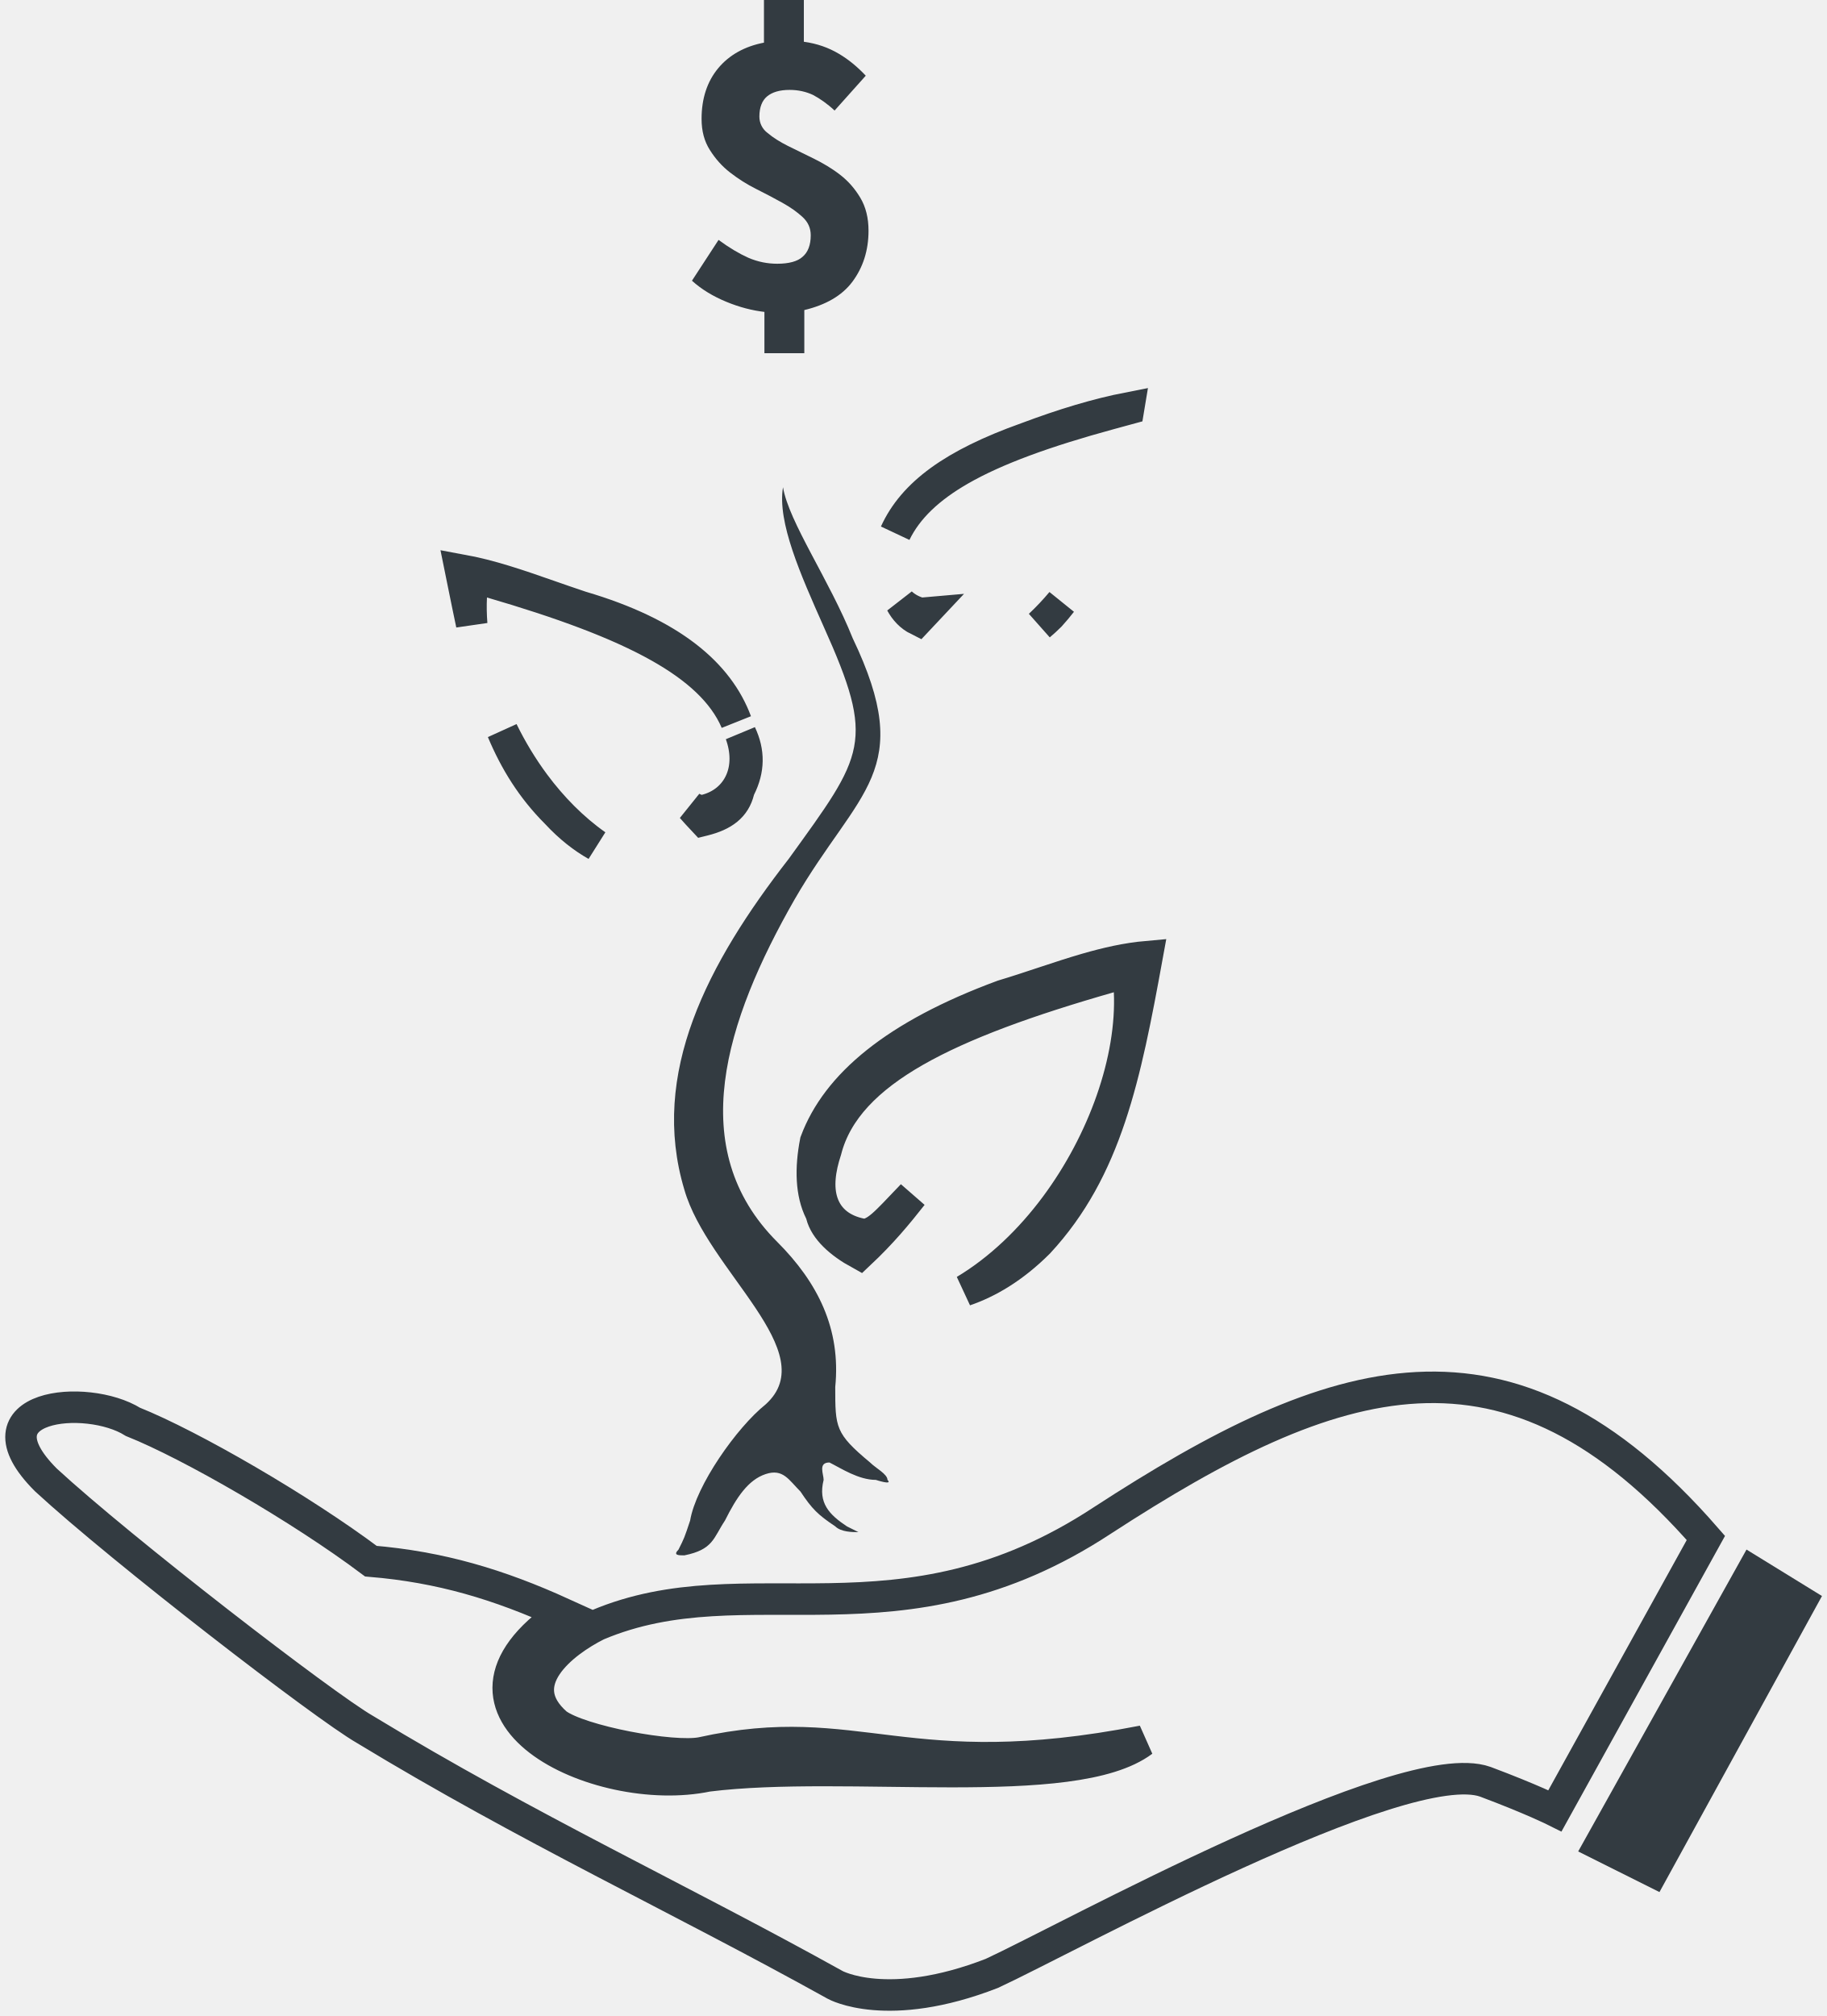
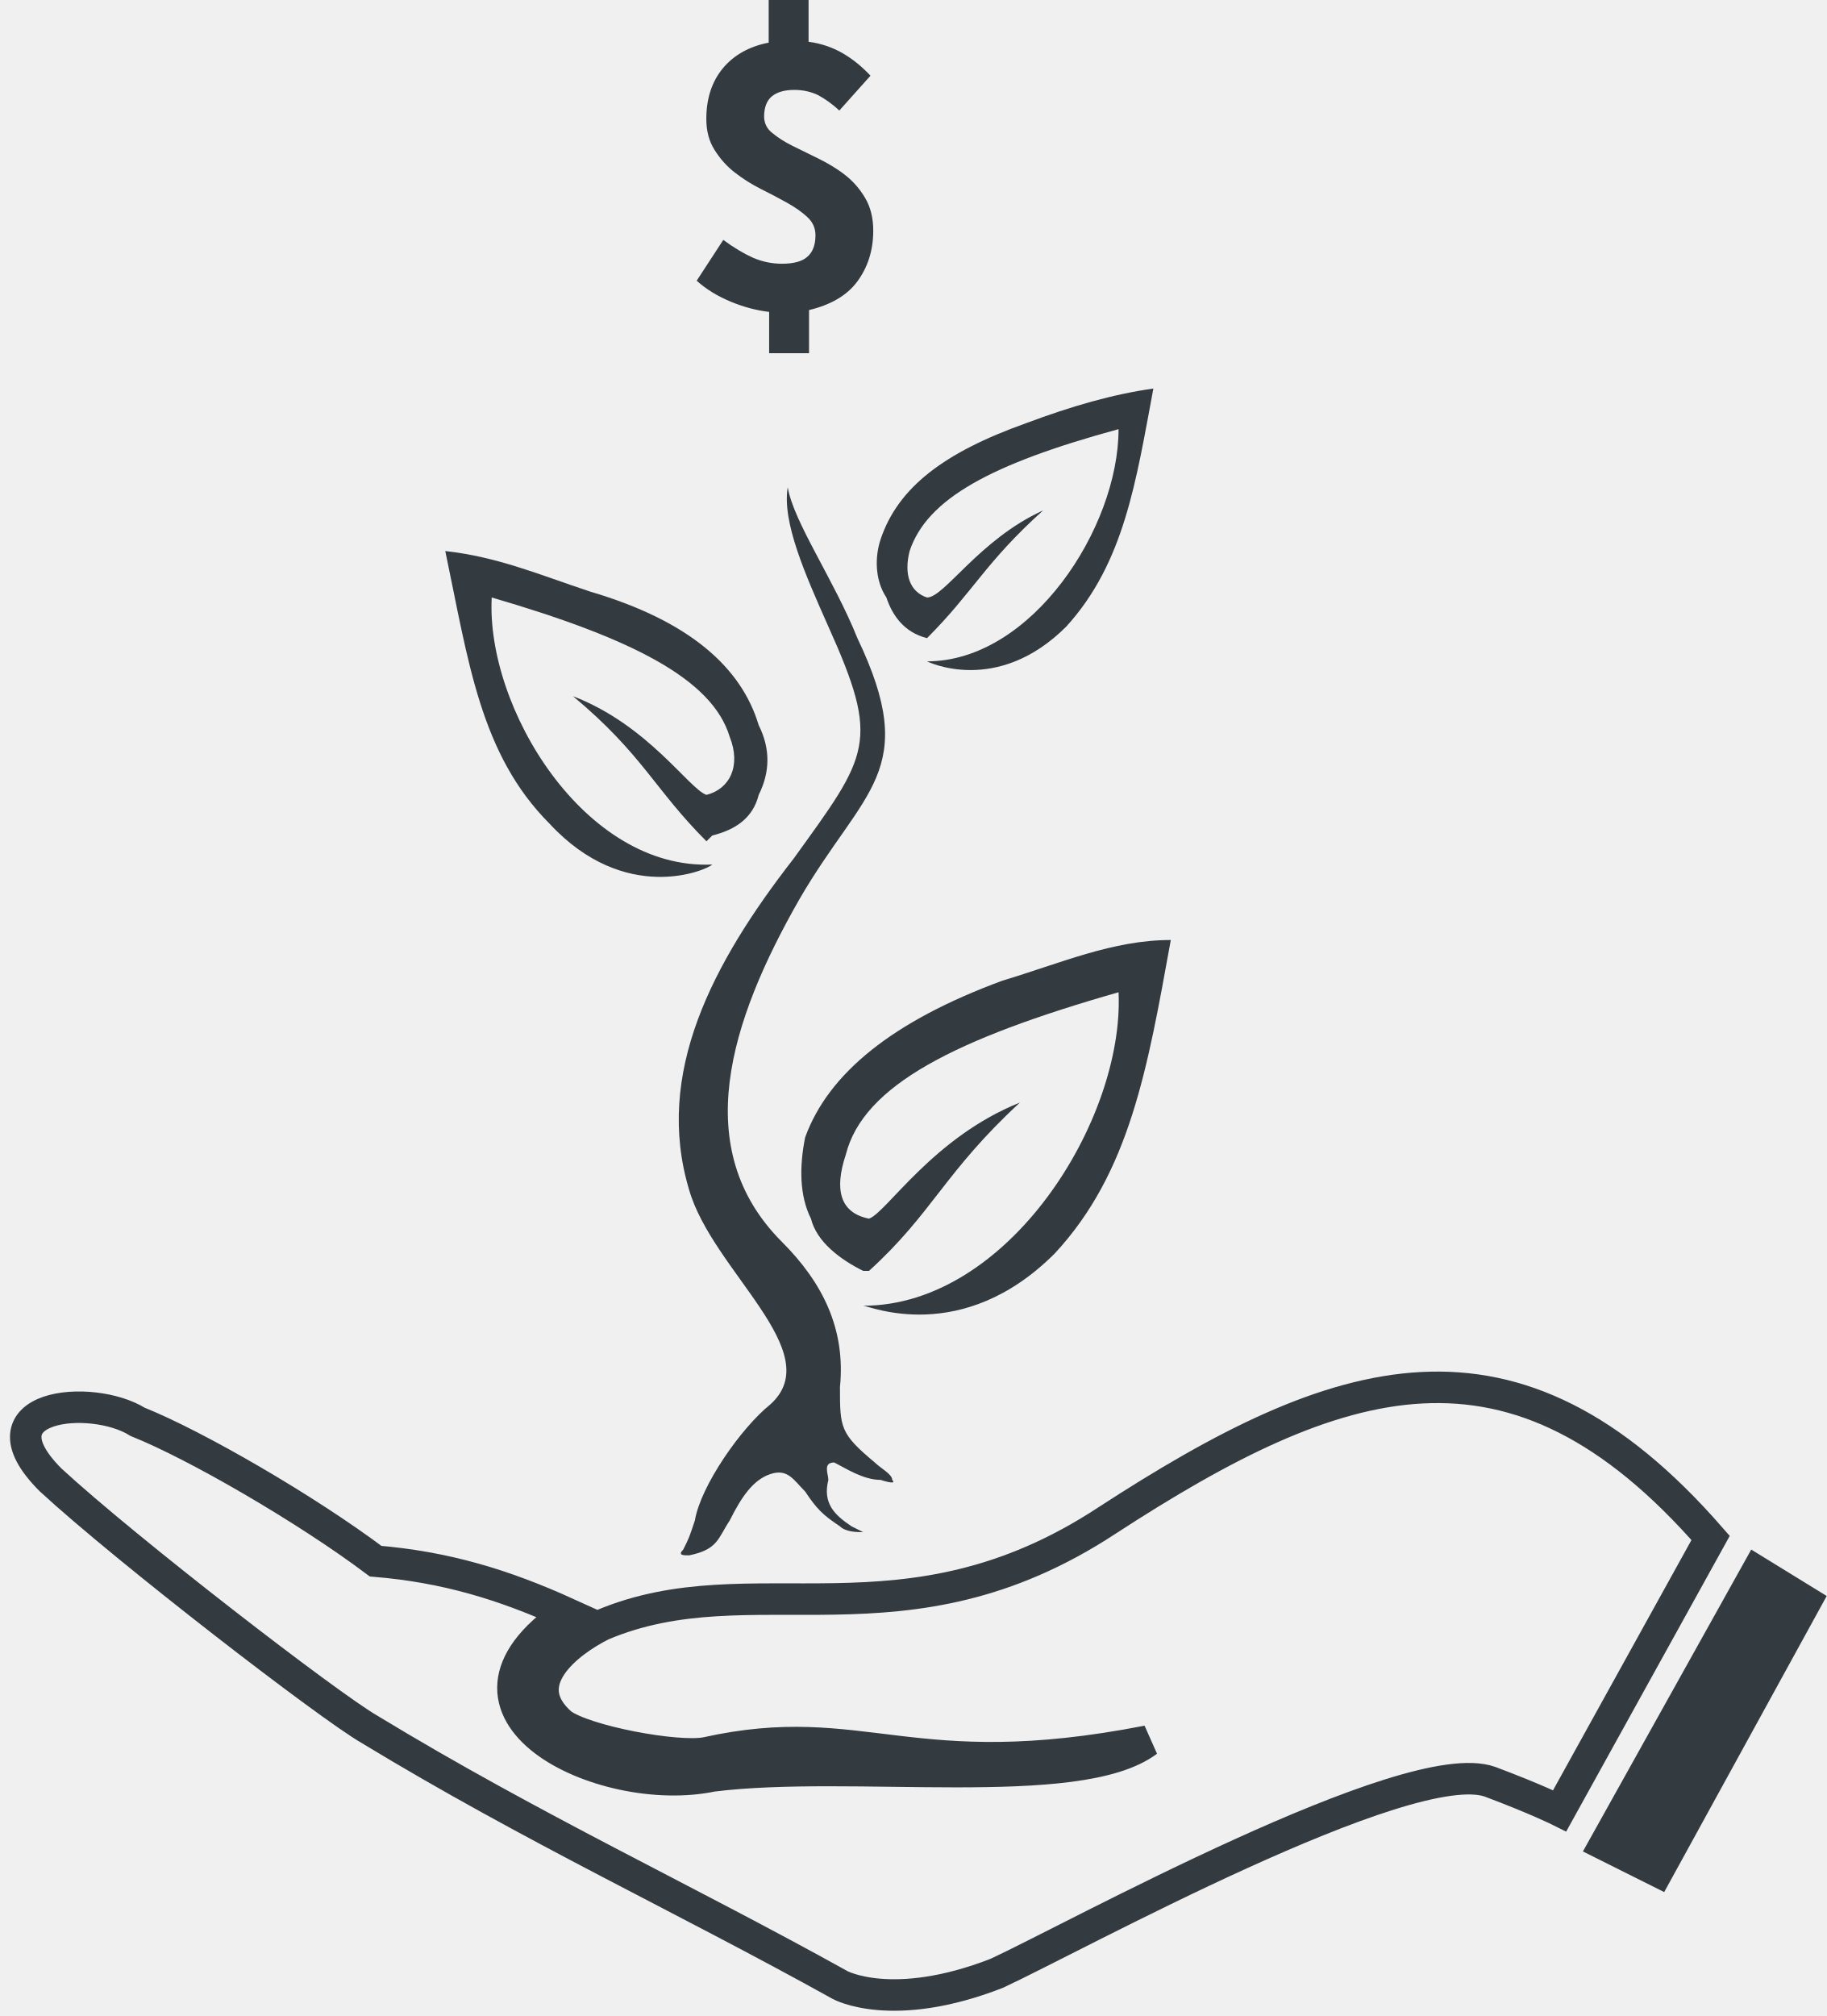
<svg xmlns="http://www.w3.org/2000/svg" width="87" height="96" viewBox="0 0 87 96" fill="none">
-   <path d="M39.749 5.264C39.399 4.936 39.05 4.696 38.722 4.521C38.395 4.368 38.023 4.281 37.608 4.281C37.128 4.281 36.778 4.39 36.538 4.587C36.298 4.783 36.167 5.111 36.167 5.548C36.167 5.854 36.298 6.138 36.56 6.334C36.822 6.553 37.128 6.749 37.521 6.946C37.914 7.142 38.329 7.339 38.766 7.557C39.203 7.776 39.618 8.016 40.011 8.322C40.404 8.628 40.71 8.977 40.972 9.414C41.234 9.851 41.365 10.375 41.365 10.987C41.365 11.926 41.103 12.734 40.601 13.411C40.098 14.088 39.312 14.525 38.307 14.765V16.819H36.407V14.853C35.839 14.787 35.227 14.634 34.594 14.372C33.961 14.11 33.414 13.782 32.956 13.367L34.223 11.424C34.725 11.795 35.206 12.079 35.642 12.275C36.101 12.472 36.56 12.559 37.019 12.559C37.565 12.559 37.98 12.45 38.22 12.232C38.482 12.013 38.613 11.664 38.613 11.205C38.613 10.856 38.482 10.572 38.22 10.331C37.958 10.091 37.652 9.873 37.259 9.654C36.866 9.436 36.451 9.217 36.014 8.999C35.577 8.781 35.162 8.518 34.769 8.213C34.376 7.907 34.07 7.557 33.808 7.142C33.545 6.727 33.414 6.247 33.414 5.657C33.414 4.696 33.677 3.888 34.201 3.254C34.725 2.621 35.468 2.206 36.385 2.031V0H38.285V1.988C38.919 2.075 39.465 2.272 39.945 2.556C40.426 2.839 40.841 3.189 41.234 3.604L39.749 5.264Z" fill="#333B41" />
-   <path fill-rule="evenodd" clip-rule="evenodd" d="M86.775 76.001L83.181 73.789L75.164 88.164L79.035 90.099L86.775 76.001Z" fill="#333B41" />
-   <path fill-rule="evenodd" clip-rule="evenodd" d="M81.246 73.236C71.847 62.454 63.553 65.219 52.496 72.406C42.821 78.764 35.633 74.341 28.445 77.382C26.787 78.211 24.299 80.147 26.51 82.082C27.616 82.911 32.039 83.74 33.422 83.464C40.885 81.805 43.097 85.123 54.431 82.911C51.114 85.399 40.333 83.74 33.698 84.57C28.445 85.675 19.876 81.529 26.787 76.829C23.746 75.447 20.982 74.618 17.664 74.341C14.347 71.853 9.095 68.812 6.33 67.707C4.119 66.325 -1.41 66.877 2.184 70.471C5.777 73.788 15.453 81.252 17.388 82.358C25.128 87.058 32.316 90.375 39.78 94.521C39.78 94.521 42.268 95.904 47.243 93.969C50.837 92.31 66.871 83.464 70.741 84.846C72.953 85.675 74.058 86.228 74.058 86.228L81.246 73.236Z" stroke="#333B41" stroke-width="1.5" />
-   <path fill-rule="evenodd" clip-rule="evenodd" d="M34.528 72.406C35.081 71.3 35.634 70.471 36.463 70.195C37.292 69.918 37.569 70.471 38.122 71.024C38.674 71.853 38.951 72.13 39.78 72.683C40.057 72.959 40.609 72.959 40.886 72.959L40.333 72.683C39.504 72.13 38.951 71.577 39.227 70.471C39.227 70.195 38.951 69.642 39.504 69.642C40.057 69.918 40.886 70.471 41.715 70.471C41.715 70.471 42.545 70.747 42.268 70.471C42.268 70.195 41.715 69.918 41.439 69.642C39.78 68.259 39.78 67.983 39.78 66.048C40.057 63.283 38.951 61.072 37.016 59.137C32.593 54.714 34.528 48.632 37.845 42.827C40.886 37.575 43.65 36.745 40.609 30.387C39.504 27.623 37.569 24.858 37.292 23.2C37.292 22.647 37.292 22.923 37.292 23.2C37.016 24.858 38.122 27.346 39.227 29.834C41.715 35.363 41.162 35.916 37.569 40.892C33.699 45.868 30.934 51.12 32.593 56.649C33.699 60.519 39.227 64.389 36.463 66.877C35.081 67.983 33.146 70.747 32.869 72.406C32.593 73.235 32.593 73.235 32.316 73.788C32.04 74.065 32.316 74.065 32.593 74.065C33.975 73.788 33.975 73.235 34.528 72.406Z" fill="#333B41" />
-   <path d="M52.843 46.529L53.755 46.268L53.798 47.216C53.946 50.468 52.553 54.366 50.264 57.443C49.077 59.038 47.615 60.455 45.955 61.449C47.048 61.074 48.251 60.384 49.468 59.169C52.703 55.679 53.594 51.242 54.631 45.554C53.665 45.64 52.714 45.856 51.737 46.139C51.096 46.325 50.452 46.536 49.786 46.757C49.746 46.77 49.705 46.784 49.665 46.797C49.047 47.002 48.411 47.213 47.758 47.409C42.629 49.302 39.854 51.66 38.845 54.364C38.595 55.654 38.63 56.819 39.068 57.696L39.105 57.77L39.125 57.849C39.298 58.543 40 59.185 40.941 59.702C41.992 58.713 42.725 57.83 43.446 56.912C43.271 57.093 43.107 57.265 42.952 57.428C42.826 57.56 42.706 57.686 42.591 57.806C42.394 58.008 42.204 58.199 42.029 58.35C41.872 58.486 41.652 58.658 41.399 58.743L41.21 58.806L41.015 58.767C40.12 58.588 39.448 58.093 39.172 57.266C38.925 56.525 39.048 55.655 39.336 54.78C39.83 52.847 41.346 51.336 43.589 50.054C45.847 48.764 48.959 47.639 52.843 46.529Z" stroke="#333B41" stroke-width="1.5" />
-   <path d="M26.134 28.364C24.658 27.849 23.372 27.401 21.934 27.138C21.983 27.379 22.031 27.617 22.079 27.853C22.21 28.496 22.336 29.12 22.465 29.725C22.43 29.277 22.422 28.838 22.444 28.412L22.494 27.467L23.403 27.732C26.736 28.704 29.429 29.69 31.406 30.805C33.17 31.799 34.457 32.947 35.063 34.367C34.223 32.106 32.012 30.169 27.681 28.895L27.668 28.891L27.656 28.887C27.12 28.708 26.617 28.533 26.134 28.364ZM25.459 37.331C24.875 36.544 24.36 35.692 23.928 34.809C24.534 36.253 25.333 37.547 26.488 38.703L26.498 38.712L26.507 38.723C27.144 39.408 27.783 39.9 28.4 40.247C27.279 39.458 26.288 38.446 25.459 37.331ZM35.239 37.515C35.673 36.646 35.686 35.813 35.276 34.946C35.559 35.732 35.571 36.513 35.286 37.179C34.98 37.893 34.367 38.387 33.604 38.578L33.392 38.631L33.184 38.562C33.1 38.534 33.019 38.497 32.943 38.455C33.117 38.653 33.3 38.855 33.496 39.063L33.516 39.058C34.475 38.819 34.999 38.403 35.182 37.669L35.202 37.589L35.239 37.515Z" stroke="#333B41" stroke-width="1.5" />
-   <path d="M50.557 28.673C50.231 29.062 49.883 29.432 49.515 29.777C49.682 29.637 49.849 29.484 50.017 29.317C50.208 29.107 50.387 28.892 50.557 28.673ZM53.765 19.463C53.768 19.448 53.771 19.433 53.773 19.419C52.242 19.717 50.665 20.195 48.889 20.861L48.889 20.861L48.878 20.865C45.4 22.107 43.49 23.508 42.639 25.382C43.218 24.192 44.261 23.221 45.729 22.377C47.438 21.395 49.792 20.546 52.851 19.712L53.765 19.463ZM43.689 29.164C43.388 29.064 43.128 28.91 42.915 28.712C43.103 29.057 43.363 29.341 43.725 29.521C43.831 29.411 43.932 29.303 44.03 29.198C43.996 29.201 43.961 29.202 43.926 29.202H43.804L43.689 29.164Z" stroke="#333B41" stroke-width="1.5" />
+   <path d="M39.974 5.264C39.624 4.936 39.275 4.696 38.947 4.521C38.62 4.368 38.248 4.281 37.833 4.281C37.353 4.281 37.003 4.39 36.763 4.587C36.523 4.783 36.392 5.111 36.392 5.548C36.392 5.854 36.523 6.138 36.785 6.334C37.047 6.553 37.353 6.749 37.746 6.946C38.139 7.142 38.554 7.339 38.991 7.557C39.428 7.776 39.843 8.016 40.236 8.322C40.629 8.628 40.935 8.977 41.197 9.414C41.459 9.851 41.59 10.375 41.59 10.987C41.59 11.926 41.328 12.734 40.826 13.411C40.323 14.088 39.537 14.525 38.532 14.765V16.819H36.632V14.853C36.064 14.787 35.453 14.634 34.819 14.372C34.186 14.11 33.64 13.782 33.181 13.367L34.448 11.424C34.95 11.795 35.431 12.079 35.867 12.275C36.326 12.472 36.785 12.559 37.244 12.559C37.79 12.559 38.205 12.45 38.445 12.232C38.707 12.013 38.838 11.664 38.838 11.205C38.838 10.856 38.707 10.572 38.445 10.331C38.183 10.091 37.877 9.873 37.484 9.654C37.091 9.436 36.676 9.217 36.239 8.999C35.802 8.781 35.387 8.518 34.994 8.213C34.601 7.907 34.295 7.557 34.033 7.142C33.771 6.727 33.64 6.247 33.64 5.657C33.64 4.696 33.902 3.888 34.426 3.254C34.95 2.621 35.693 2.206 36.61 2.031V0H38.51V1.988C39.144 2.075 39.69 2.272 40.17 2.556C40.651 2.839 41.066 3.189 41.459 3.604L39.974 5.264Z" fill="#333B41" />
+   <path fill-rule="evenodd" clip-rule="evenodd" d="M87 76L83.406 73.789L75.389 88.164L79.26 90.099L87 76Z" fill="#333B41" />
+   <path fill-rule="evenodd" clip-rule="evenodd" d="M81.471 73.236C72.072 62.454 63.779 65.219 52.721 72.406C43.045 78.764 35.858 74.341 28.671 77.382C27.012 78.212 24.524 80.147 26.735 82.082C27.841 82.911 32.264 83.74 33.646 83.464C41.11 81.805 43.322 85.123 54.656 82.911C51.339 85.399 40.557 83.74 33.923 84.57C28.671 85.675 20.101 81.529 27.012 76.829C23.971 75.447 21.207 74.618 17.889 74.341C14.572 71.853 9.32 68.812 6.555 67.707C4.344 66.325 -1.185 66.877 2.409 70.471C6.002 73.788 15.678 81.252 17.613 82.358C25.353 87.058 32.541 90.375 40.005 94.522C40.005 94.522 42.493 95.904 47.468 93.969C51.062 92.31 67.096 83.464 70.966 84.846C73.177 85.675 74.283 86.228 74.283 86.228L81.471 73.236Z" stroke="#333B41" stroke-width="1.5" />
+   <path fill-rule="evenodd" clip-rule="evenodd" d="M34.753 72.406C35.306 71.3 35.859 70.471 36.688 70.195C37.517 69.918 37.794 70.471 38.346 71.024C38.899 71.853 39.176 72.13 40.005 72.683C40.282 72.959 40.834 72.959 41.111 72.959L40.558 72.683C39.729 72.13 39.176 71.577 39.452 70.471C39.452 70.195 39.176 69.642 39.729 69.642C40.282 69.918 41.111 70.471 41.94 70.471C41.94 70.471 42.77 70.748 42.493 70.471C42.493 70.195 41.94 69.918 41.664 69.642C40.005 68.26 40.005 67.983 40.005 66.048C40.282 63.284 39.176 61.072 37.241 59.137C32.818 54.714 34.753 48.632 38.07 42.827C41.111 37.575 43.875 36.745 40.834 30.387C39.729 27.623 37.794 24.858 37.517 23.2C37.517 22.647 37.517 22.923 37.517 23.2C37.241 24.858 38.346 27.346 39.452 29.834C41.94 35.363 41.387 35.916 37.794 40.892C33.923 45.868 31.159 51.12 32.818 56.649C33.923 60.519 39.452 64.389 36.688 66.877C35.306 67.983 33.371 70.748 33.094 72.406C32.818 73.235 32.818 73.235 32.541 73.788C32.265 74.065 32.541 74.065 32.818 74.065C34.2 73.788 34.2 73.235 34.753 72.406Z" fill="#333B41" />
+   <mask id="path-5-inside-1_40099_157" fill="white">
+     <path d="M41.111 62.178C48.022 62.178 53.55 53.332 53.274 47.25C45.534 49.462 41.111 51.673 40.281 54.99C39.728 56.649 40.005 57.755 41.387 58.031C42.216 57.755 44.428 54.161 48.575 52.503C44.981 55.82 44.428 57.755 41.387 60.519H41.111C40.005 59.967 38.899 59.137 38.623 58.031C38.07 56.926 38.07 55.543 38.346 54.161C39.452 51.12 42.493 48.632 47.745 46.697C50.51 45.868 52.998 44.762 55.762 44.762C54.656 50.844 53.827 55.82 50.233 59.69C45.81 64.113 41.387 62.178 41.111 62.178Z" />
+   </mask>
+   <path d="M41.111 62.178C48.022 62.178 53.55 53.332 53.274 47.25C45.534 49.462 41.111 51.673 40.281 54.99C39.728 56.649 40.005 57.755 41.387 58.031C42.216 57.755 44.428 54.161 48.575 52.503C44.981 55.82 44.428 57.755 41.387 60.519H41.111C40.005 59.967 38.899 59.137 38.623 58.031C38.07 56.926 38.07 55.543 38.346 54.161C39.452 51.12 42.493 48.632 47.745 46.697C50.51 45.868 52.998 44.762 55.762 44.762C54.656 50.844 53.827 55.82 50.233 59.69C45.81 64.113 41.387 62.178 41.111 62.178Z" stroke="#333B41" stroke-width="3" mask="url(#path-5-inside-1_40099_157)" />
+   <mask id="path-6-inside-2_40099_157" fill="white">
+     <path d="M33.923 41.168C27.842 41.444 23.142 33.704 23.419 28.452C30.053 30.387 33.923 32.322 34.753 35.086C35.306 36.469 34.753 37.574 33.647 37.851C32.818 37.574 30.883 34.533 27.289 33.151C30.606 35.916 31.159 37.574 33.647 40.062L33.923 39.786C35.029 39.51 35.858 38.957 36.135 37.851C36.688 36.745 36.688 35.639 36.135 34.533C35.306 31.769 32.818 29.558 28.118 28.175C25.63 27.346 23.695 26.517 21.207 26.24C22.313 31.493 22.866 35.916 26.183 39.233C29.777 43.103 33.647 41.444 33.923 41.168Z" />
+   </mask>
+   <path d="M33.923 41.168C27.842 41.444 23.142 33.704 23.419 28.452C30.053 30.387 33.923 32.322 34.753 35.086C35.306 36.469 34.753 37.574 33.647 37.851C32.818 37.574 30.883 34.533 27.289 33.151C30.606 35.916 31.159 37.574 33.647 40.062L33.923 39.786C35.029 39.51 35.858 38.957 36.135 37.851C36.688 36.745 36.688 35.639 36.135 34.533C35.306 31.769 32.818 29.558 28.118 28.175C25.63 27.346 23.695 26.517 21.207 26.24C22.313 31.493 22.866 35.916 26.183 39.233C29.777 43.103 33.647 41.444 33.923 41.168Z" stroke="#333B41" stroke-width="3" mask="url(#path-6-inside-2_40099_157)" />
+   <mask id="path-7-inside-3_40099_157" fill="white">
+     <path d="M44.151 31.493C49.127 31.493 53.273 25.135 53.273 20.436C47.192 22.094 44.151 23.753 43.322 26.241C43.045 27.347 43.322 28.176 44.151 28.453C44.98 28.453 46.639 25.688 49.68 24.306C46.915 26.794 46.362 28.176 44.151 30.388C43.045 30.111 42.492 29.282 42.216 28.453C41.663 27.623 41.663 26.517 41.939 25.688C42.769 23.2 44.98 21.541 48.85 20.159C51.062 19.33 52.997 18.777 54.932 18.501C54.103 22.924 53.55 26.794 50.785 29.835C47.468 33.152 44.151 31.493 44.151 31.493Z" />
+   </mask>
+   <path d="M44.151 31.493C49.127 31.493 53.273 25.135 53.273 20.436C47.192 22.094 44.151 23.753 43.322 26.241C43.045 27.347 43.322 28.176 44.151 28.453C44.98 28.453 46.639 25.688 49.68 24.306C46.915 26.794 46.362 28.176 44.151 30.388C43.045 30.111 42.492 29.282 42.216 28.453C41.663 27.623 41.663 26.517 41.939 25.688C42.769 23.2 44.98 21.541 48.85 20.159C51.062 19.33 52.997 18.777 54.932 18.501C54.103 22.924 53.55 26.794 50.785 29.835C47.468 33.152 44.151 31.493 44.151 31.493Z" stroke="#333B41" stroke-width="3" mask="url(#path-7-inside-3_40099_157)" />
</svg>
